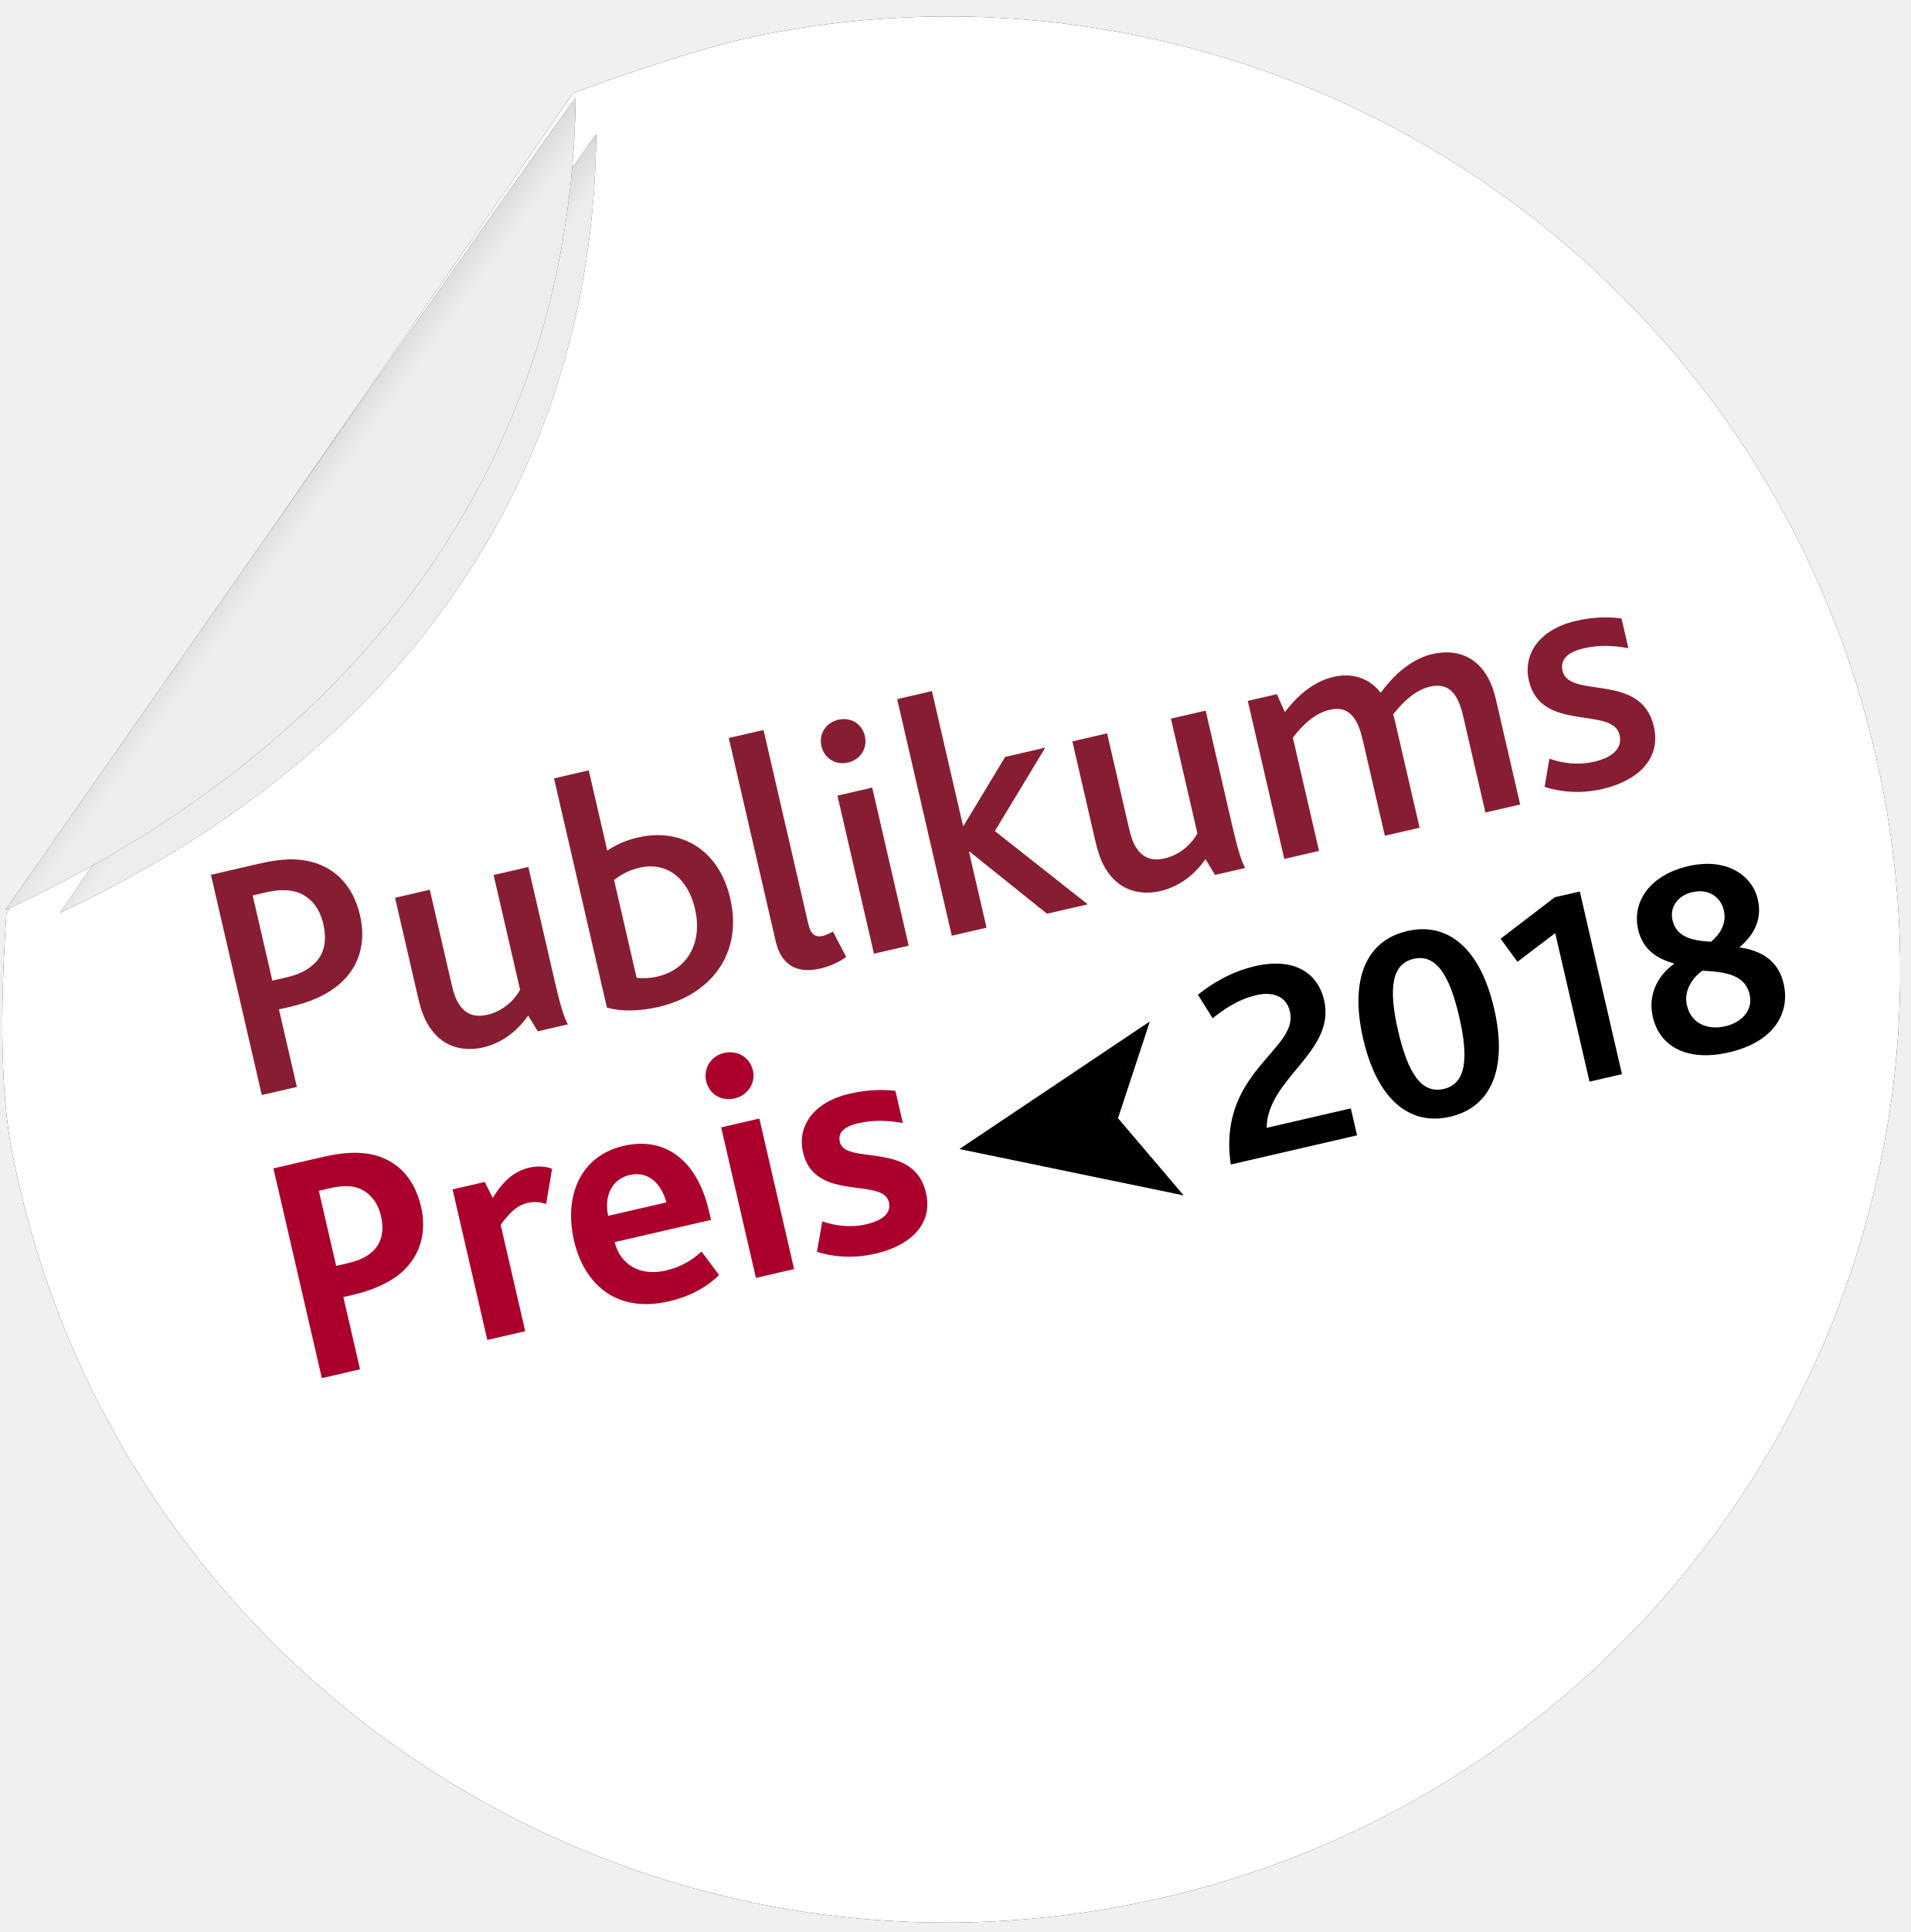
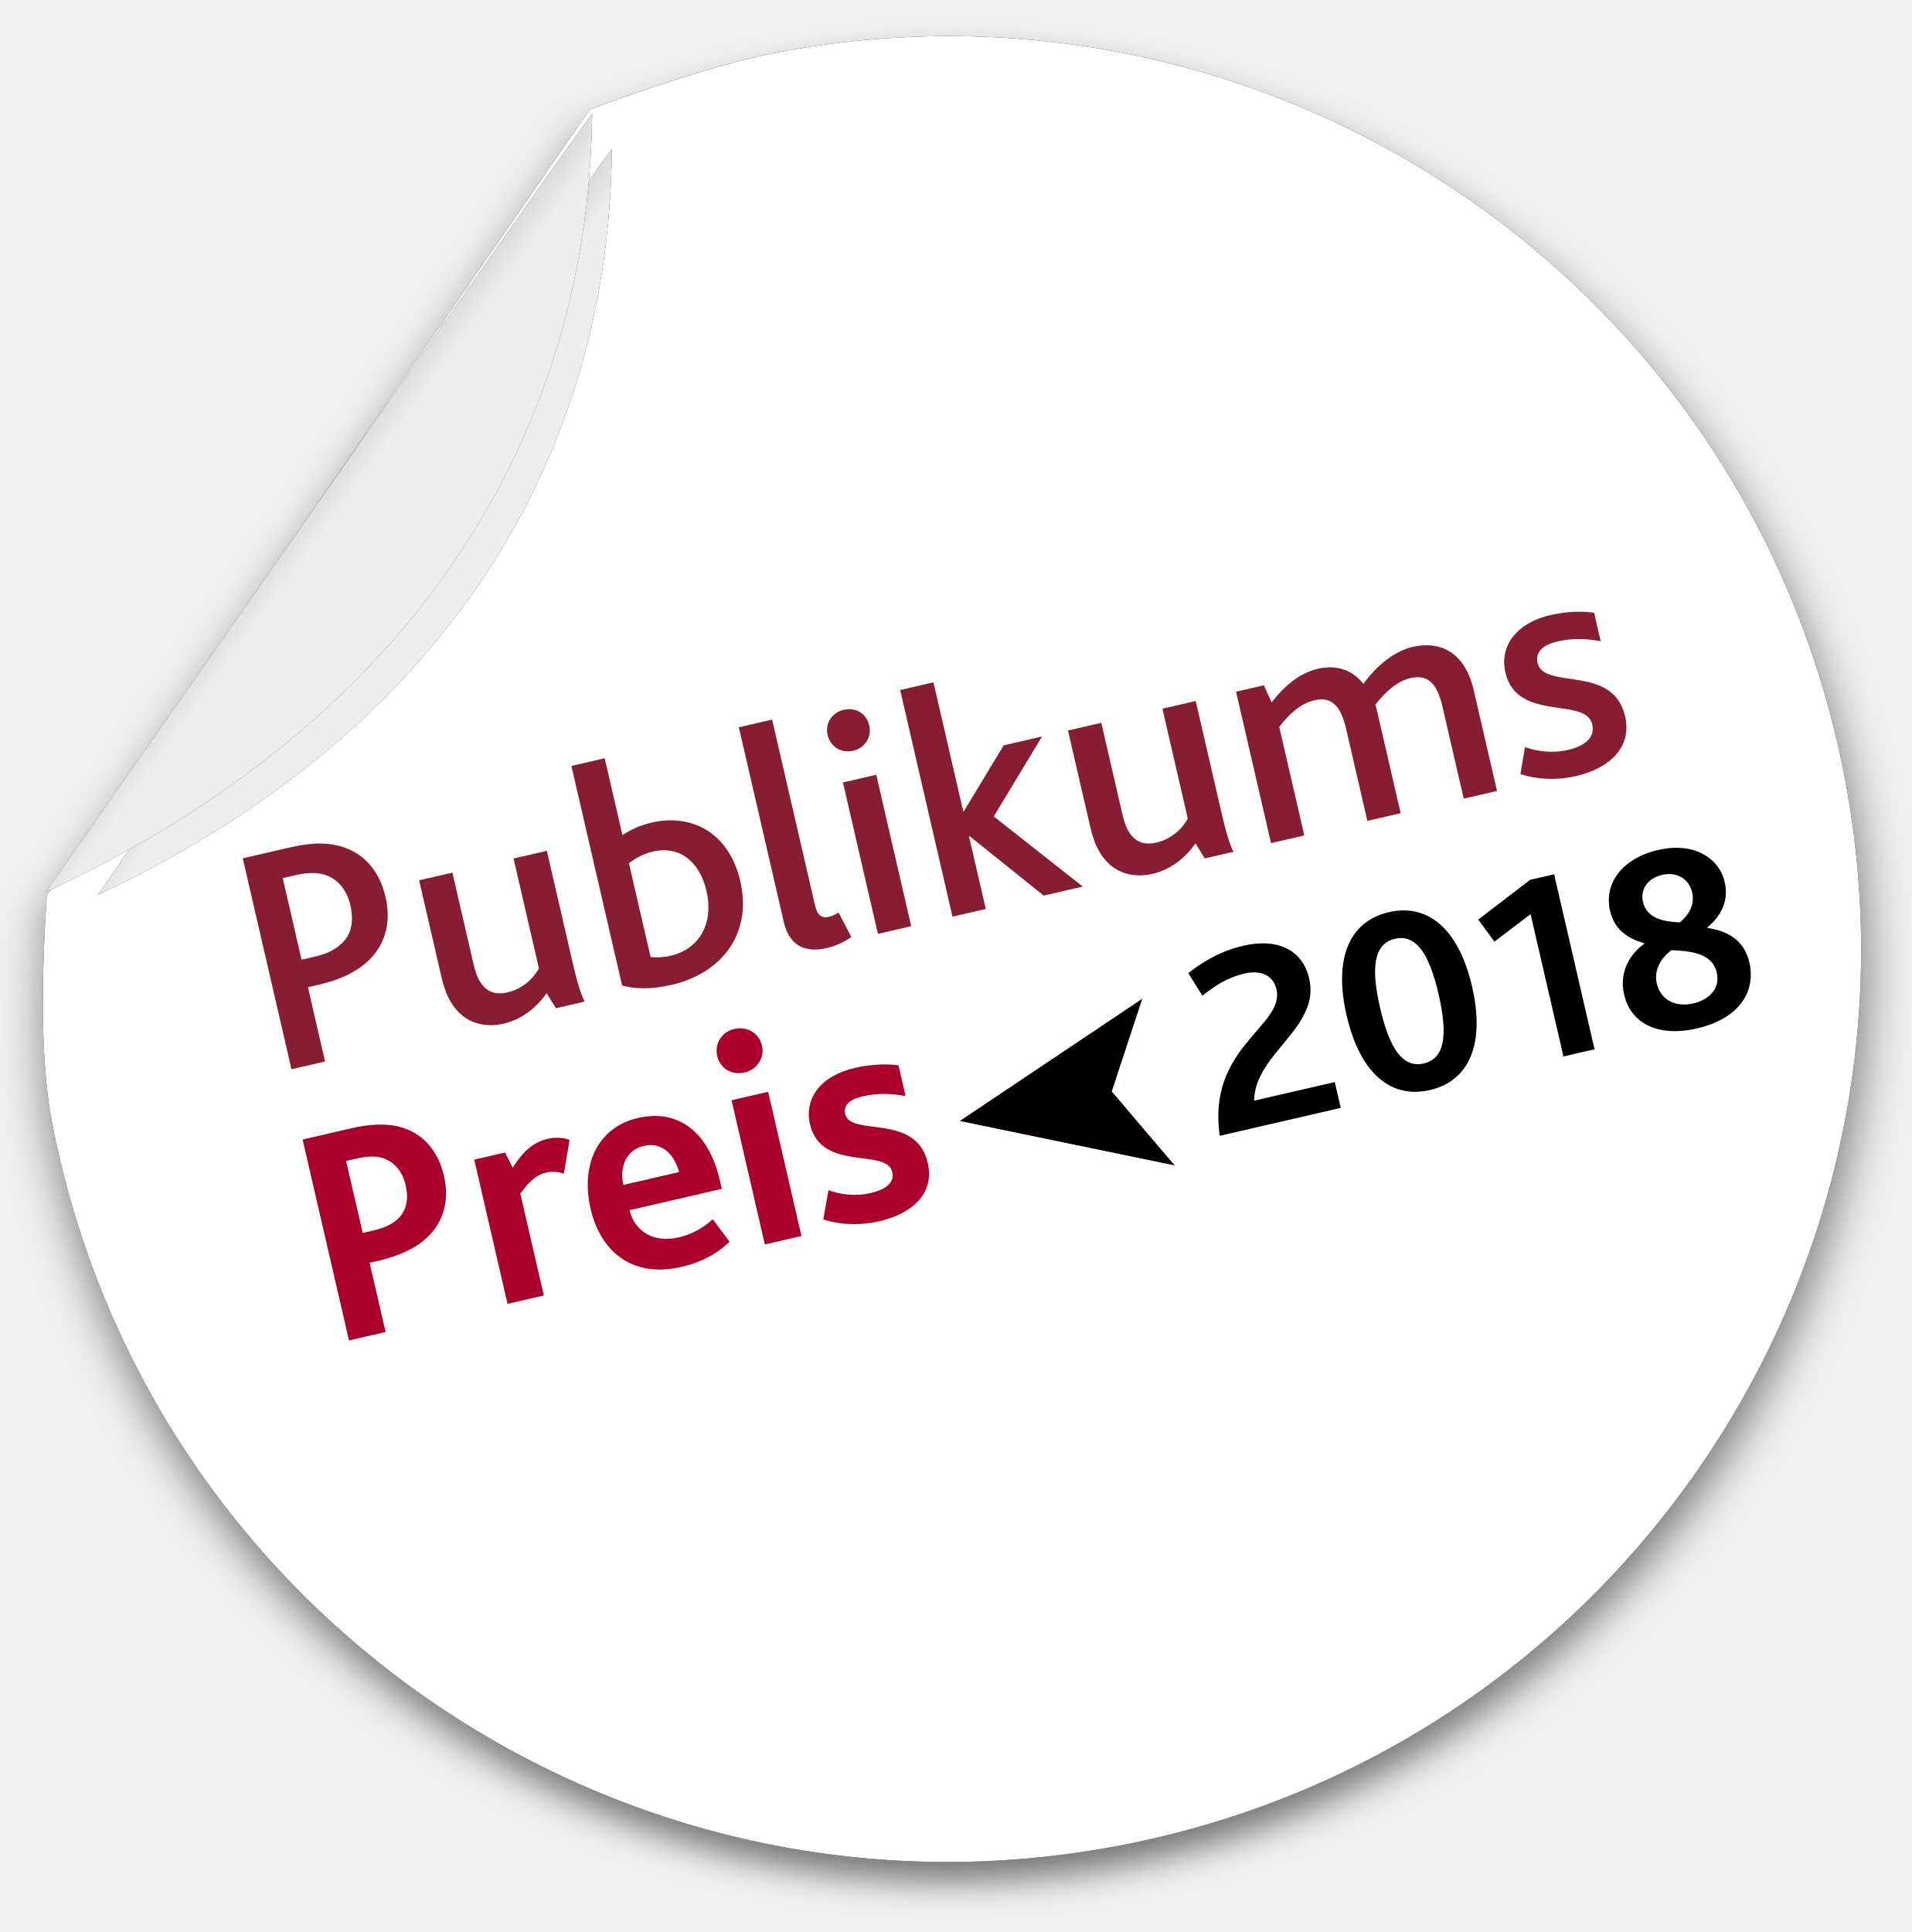
- <svg xmlns="http://www.w3.org/2000/svg" width="90px" height="91px" viewBox="0 0 90 91" version="1.1">
+ <svg xmlns="http://www.w3.org/2000/svg" xmlns:xlink="http://www.w3.org/1999/xlink" width="94px" height="95px" viewBox="0 0 94 95" version="1.1">
  <defs>
-     <linearGradient x1="54.455%" y1="50%" x2="32.77%" y2="27.37%" id="linearGradient-1">
+     <path d="M44.882,89.763 C69.669,89.763 89.763,69.669 89.763,44.882 C89.763,20.094 69.669,0 44.882,0 C42.727,0 39.587,0.33 35.461,0.99 L1.882,33.828 C0.627,38.568 0,42.253 0,44.882 C0,69.669 20.094,89.763 44.882,89.763 Z" id="path-1" />
+     <filter x="-3.9%" y="-2.8%" width="107.8%" height="107.8%" filterUnits="objectBoundingBox" id="filter-2">
+       <feOffset dx="0" dy="1" in="SourceAlpha" result="shadowOffsetOuter1" />
+       <feGaussianBlur stdDeviation="1" in="shadowOffsetOuter1" result="shadowBlurOuter1" />
+       <feColorMatrix values="0 0 0 0 0   0 0 0 0 0   0 0 0 0 0  0 0 0 0.5 0" type="matrix" in="shadowBlurOuter1" />
+     </filter>
+     <linearGradient x1="54.455%" y1="50%" x2="32.77%" y2="27.37%" id="linearGradient-3">
      <stop stop-color="#FFFFFF" stop-opacity="0.5" offset="0%" />
      <stop stop-color="#000000" stop-opacity="0.5" offset="100%" />
    </linearGradient>
  </defs>
  <g id="Tournee-/-exhibition" stroke="none" stroke-width="1" fill="none" fill-rule="evenodd">
-     <g id="Artboard" transform="translate(-101, -85)">
+     <g id="Artboard" transform="translate(-99, -84)">
      <g id="badge_audience" transform="translate(93, 78)">
        <g transform="translate(52.75963, 52.75963) rotate(-11) translate(-52.75963, -52.75963) translate(7.759628, 7.759628)">
          <g id="Group-7">
            <g id="Oval-4">
              <g id="path-1-link" fill="#000000">
                <path d="M44.882,89.763 C69.669,89.763 89.763,69.669 89.763,44.882 C89.763,20.094 69.669,0 44.882,0 C42.727,0 39.587,0.33 35.461,0.99 L1.882,33.828 C0.627,38.568 0,42.253 0,44.882 C0,69.669 20.094,89.763 44.882,89.763 Z" id="path-1" />
              </g>
-               <g id="path-1-link" fill="#FFFFFF">
-                 <path d="M44.882,89.763 C69.669,89.763 89.763,69.669 89.763,44.882 C89.763,20.094 69.669,0 44.882,0 C42.727,0 39.587,0.33 35.461,0.99 L1.882,33.828 C0.627,38.568 0,42.253 0,44.882 C0,69.669 20.094,89.763 44.882,89.763 Z" id="path-1" />
+               <g id="path-1-link">
+                 <g id="path-1">
+                   <use fill="black" fill-opacity="1" filter="url(#filter-2)" xlink:href="#path-1" />
+                   <use fill="#FFFFFF" fill-rule="evenodd" xlink:href="#path-1" />
+                 </g>
              </g>
            </g>
            <g id="Oval-4-Copy" transform="translate(4, 3)">
              <g id="path-4-link" fill="#000000">
                <path d="M0.363,31.285 C17.851,26.868 28.966,15.757 32.155,0.118 C32.201,-0.112 0.363,31.285 0.363,31.285 Z" id="path-4" />
              </g>
              <g id="path-4-link" fill="#DBDBDB">
                <path d="M0.363,31.285 C17.851,26.868 28.966,15.757 32.155,0.118 C32.201,-0.112 0.363,31.285 0.363,31.285 Z" id="path-4" />
              </g>
-               <g id="path-4-link" fill="url(#linearGradient-1)">
+               <g id="path-4-link" fill="url(#linearGradient-3)">
                <path d="M0.363,31.285 C17.851,26.868 28.966,15.757 32.155,0.118 C32.201,-0.112 0.363,31.285 0.363,31.285 Z" id="path-4" />
              </g>
            </g>
            <g id="Oval-4-Copy-2" transform="translate(1, 1)">
              <g id="path-6-link" fill="#000000">
                <path d="M0.87,32.661 C19.386,28.068 31.155,16.512 34.531,0.248 C34.581,0.009 0.87,32.661 0.87,32.661 Z" id="path-6" />
              </g>
              <g id="path-6-link" fill="#DBDBDB">
                <path d="M0.87,32.661 C19.386,28.068 31.155,16.512 34.531,0.248 C34.581,0.009 0.87,32.661 0.87,32.661 Z" id="path-6" />
              </g>
-               <g id="path-6-link" fill="url(#linearGradient-1)">
+               <g id="path-6-link" fill="url(#linearGradient-3)">
                <path d="M0.87,32.661 C19.386,28.068 31.155,16.512 34.531,0.248 C34.581,0.009 0.87,32.661 0.87,32.661 Z" id="path-6" />
              </g>
            </g>
          </g>
          <path d="M56.078,55.971 C56.437,51.569 60.414,51.436 60.414,49.587 C60.414,48.776 59.762,48.47 59.057,48.47 C58.166,48.47 57.434,48.762 56.796,49.068 L56.37,47.831 C57.089,47.486 58.099,47.126 59.296,47.126 C61.185,47.126 62.103,48.097 62.103,49.427 C62.103,51.914 58.658,52.407 58.113,54.668 L62.183,54.668 L62.183,55.971 L56.078,55.971 Z M66.651,56.104 C64.696,56.104 63.486,54.548 63.486,51.609 C63.486,48.683 64.696,47.126 66.651,47.126 C68.606,47.126 69.817,48.683 69.817,51.609 C69.817,54.548 68.606,56.104 66.651,56.104 Z M66.651,54.761 C67.715,54.761 68.128,53.67 68.128,51.609 C68.128,49.56 67.715,48.47 66.651,48.47 C65.587,48.47 65.175,49.56 65.175,51.609 C65.175,53.67 65.587,54.761 66.651,54.761 Z M73.421,55.971 L73.421,48.789 L71.386,49.707 L70.854,48.47 L73.78,47.14 L74.99,47.14 L74.99,55.971 L73.421,55.971 Z M80.138,56.104 C78.129,56.104 77.012,55.12 77.012,53.67 C77.012,52.606 77.664,51.835 78.542,51.462 L78.542,51.436 C77.877,51.063 77.265,50.531 77.265,49.507 C77.265,48.151 78.395,47.126 80.244,47.126 C82.106,47.126 83.077,48.244 83.077,49.387 C83.077,50.465 82.385,51.05 81.747,51.382 L81.747,51.409 C82.638,51.755 83.369,52.367 83.369,53.524 C83.369,54.987 82.266,56.104 80.138,56.104 Z M80.231,54.867 C81.029,54.867 81.694,54.441 81.694,53.657 C81.694,52.633 80.643,52.327 79.778,52.074 C79.26,52.287 78.701,52.779 78.701,53.497 C78.701,54.415 79.419,54.867 80.231,54.867 Z M80.483,50.837 C80.962,50.584 81.401,50.185 81.401,49.534 C81.401,48.895 80.949,48.363 80.151,48.363 C79.433,48.363 78.941,48.816 78.941,49.441 C78.941,50.292 79.699,50.611 80.483,50.837 Z" id="8-copy" fill="#000000" transform="translate(69.72367, 51.61515) rotate(-2) translate(-69.72367, -51.61515) " />
          <g id="Path-2" transform="translate(43, 49)">
            <g id="path-8-link" fill="#D8073D">
              <polygon id="path-8" points="0.841 4.291 10.773 8.441 8.436 4.291 10.773 0.111" />
            </g>
            <g id="path-8-link" fill="#000000">
              <polygon id="path-8" points="0.841 4.291 10.773 8.441 8.436 4.291 10.773 0.111" />
            </g>
          </g>
          <path d="M12.098,57.638 L12.098,47.499 L14.544,47.499 C15.483,47.499 16.221,47.638 16.821,47.93 C17.867,48.453 18.467,49.438 18.467,50.823 C18.467,51.992 17.96,53.207 16.529,53.792 C15.975,54.007 15.283,54.146 14.375,54.146 L13.944,54.146 L13.944,57.638 L12.098,57.638 Z M13.944,52.638 L14.498,52.638 C14.99,52.638 15.39,52.561 15.683,52.407 C16.252,52.13 16.529,51.576 16.529,50.823 C16.529,50.161 16.267,49.592 15.729,49.269 C15.436,49.099 15.021,49.007 14.467,49.007 L13.944,49.007 L13.944,52.638 Z M20.098,57.638 L21.929,57.638 L21.929,52.499 C22.529,51.976 22.929,51.776 23.406,51.776 C23.621,51.776 23.913,51.823 24.236,52.023 L24.883,50.469 C24.59,50.269 24.19,50.176 23.852,50.176 C23.113,50.176 22.513,50.515 21.852,51.176 L21.652,50.361 L20.098,50.361 L20.098,57.638 Z M28.852,57.792 C26.19,57.792 25.129,55.976 25.129,54.007 C25.129,51.823 26.329,50.176 28.406,50.176 C30.452,50.176 31.636,51.653 31.636,54.069 L31.636,54.499 L26.975,54.499 C27.006,55.623 27.806,56.346 29.021,56.346 C29.76,56.346 30.344,56.146 30.867,55.853 L31.421,57.115 C30.652,57.592 29.744,57.792 28.852,57.792 Z M26.96,53.223 L29.775,53.223 C29.744,52.392 29.344,51.576 28.375,51.576 C27.467,51.576 26.96,52.346 26.96,53.223 Z M33.083,57.638 L34.929,57.638 L34.929,50.361 L33.083,50.361 L33.083,57.638 Z M34.006,49.176 C34.652,49.176 35.144,48.684 35.144,48.084 C35.144,47.453 34.652,46.976 34.006,46.976 C33.36,46.976 32.883,47.469 32.883,48.084 C32.883,48.699 33.36,49.176 34.006,49.176 Z M36.16,57.084 C36.76,57.453 37.698,57.792 38.836,57.792 C40.406,57.792 41.79,57.13 41.79,55.53 C41.79,52.992 38.375,53.438 38.375,52.284 C38.375,51.807 38.79,51.623 39.406,51.623 C40.175,51.623 40.852,51.823 41.467,52.084 L41.467,50.53 C40.867,50.315 40.144,50.176 39.329,50.176 C37.621,50.176 36.575,51.084 36.575,52.376 C36.575,54.807 39.99,54.346 39.99,55.576 C39.99,56.13 39.452,56.346 38.713,56.346 C37.975,56.346 37.283,56.099 36.729,55.746 L36.16,57.084 Z" id="Preis" fill="#AB002C" fill-rule="nonzero" transform="translate(26.94413, 52.38405) rotate(-2) translate(-26.94413, -52.38405) " />
          <path d="M11.84,43.344 L11.84,32.698 L14.214,32.698 C15.232,32.698 15.975,32.844 16.589,33.167 C17.639,33.716 18.253,34.734 18.253,36.139 C18.253,37.383 17.72,38.611 16.298,39.208 C15.733,39.451 15.022,39.596 14.069,39.596 L13.536,39.596 L13.536,43.344 L11.84,43.344 Z M13.536,38.207 L14.182,38.207 C14.764,38.207 15.2,38.11 15.523,37.932 C16.169,37.625 16.476,36.995 16.476,36.139 C16.476,35.38 16.185,34.75 15.587,34.394 C15.248,34.201 14.796,34.087 14.166,34.087 L13.536,34.087 L13.536,38.207 Z M22.485,43.505 C23.487,43.505 24.294,43.069 24.908,42.52 L25.183,43.344 L26.637,43.344 C26.524,42.94 26.491,42.277 26.491,41.227 L26.491,35.703 L24.811,35.703 L24.811,41.244 C24.44,41.68 23.777,42.051 23.051,42.051 C22.453,42.051 22.065,41.809 21.871,41.308 C21.758,41.034 21.726,40.711 21.726,40.274 L21.726,35.703 L20.046,35.703 L20.046,40.501 C20.046,41.179 20.111,41.615 20.272,42.035 C20.708,43.198 21.742,43.505 22.485,43.505 Z M30.982,43.505 C30.013,43.505 29.189,43.311 28.607,42.988 L28.607,31.907 L30.287,31.907 L30.287,35.784 C30.74,35.622 31.208,35.509 31.838,35.509 C33.825,35.509 35.424,36.834 35.424,39.289 C35.424,41.954 33.518,43.505 30.982,43.505 Z M31.241,42.1 C32.727,42.1 33.696,41.017 33.696,39.386 C33.696,37.932 32.921,36.914 31.58,36.914 C30.917,36.914 30.53,37.108 30.287,37.205 L30.287,41.938 C30.611,42.051 30.95,42.1 31.241,42.1 Z M37.056,41.728 C37.056,42.843 37.637,43.457 38.817,43.457 C39.221,43.457 39.721,43.376 40.125,43.198 L39.786,41.89 C39.641,41.938 39.414,41.987 39.301,41.987 C38.93,41.987 38.736,41.825 38.736,41.26 L38.736,31.907 L37.056,31.907 L37.056,41.728 Z M41.434,43.344 L43.114,43.344 L43.114,35.703 L41.434,35.703 L41.434,43.344 Z M42.274,34.297 C42.871,34.297 43.324,33.845 43.324,33.264 C43.324,32.666 42.887,32.23 42.274,32.23 C41.66,32.23 41.224,32.682 41.224,33.264 C41.224,33.845 41.66,34.297 42.274,34.297 Z M45.197,43.344 L46.877,43.344 L46.877,39.677 L46.91,39.677 L49.801,43.344 L51.772,43.344 L48.283,38.998 L51.481,35.703 L49.543,35.703 L46.91,38.417 L46.877,38.417 L46.877,31.907 L45.197,31.907 L45.197,43.344 Z M55.229,43.505 C56.231,43.505 57.038,43.069 57.652,42.52 L57.927,43.344 L59.381,43.344 C59.267,42.94 59.235,42.277 59.235,41.227 L59.235,35.703 L57.555,35.703 L57.555,41.244 C57.184,41.68 56.521,42.051 55.794,42.051 C55.197,42.051 54.809,41.809 54.615,41.308 C54.502,41.034 54.47,40.711 54.47,40.274 L54.47,35.703 L52.79,35.703 L52.79,40.501 C52.79,41.179 52.854,41.615 53.016,42.035 C53.452,43.198 54.486,43.505 55.229,43.505 Z M61.271,43.344 L62.951,43.344 L62.951,37.867 C63.548,37.367 64.243,36.979 64.937,36.979 C65.939,36.979 66.133,37.771 66.133,38.74 L66.133,43.344 L67.813,43.344 L67.813,38.223 C67.813,38.094 67.813,37.964 67.797,37.867 C68.411,37.367 69.105,36.979 69.784,36.979 C70.801,36.979 70.995,37.754 70.995,38.724 L70.995,43.344 L72.675,43.344 L72.675,38.255 C72.675,36.268 71.544,35.509 70.236,35.509 C69.347,35.509 68.378,35.945 67.457,36.737 C67.086,35.929 66.359,35.509 65.454,35.509 C64.501,35.509 63.629,35.977 62.854,36.607 L62.676,35.703 L61.271,35.703 L61.271,43.344 Z M73.984,42.794 C74.565,43.15 75.486,43.505 76.617,43.505 C78.232,43.505 79.637,42.811 79.637,41.179 C79.637,38.53 76.035,39.047 76.035,37.657 C76.035,37.06 76.568,36.85 77.247,36.85 C78.038,36.85 78.701,37.06 79.298,37.318 L79.298,35.881 C78.717,35.654 77.99,35.509 77.182,35.509 C75.421,35.509 74.387,36.462 74.387,37.754 C74.387,40.291 77.974,39.79 77.974,41.211 C77.974,41.89 77.344,42.164 76.536,42.164 C75.728,42.164 75.034,41.89 74.501,41.551 L73.984,42.794 Z" id="Publikums" fill="#871D33" fill-rule="nonzero" transform="translate(45.73865, 37.70591) rotate(-2) translate(-45.73865, -37.70591) " />
        </g>
      </g>
    </g>
  </g>
</svg>
